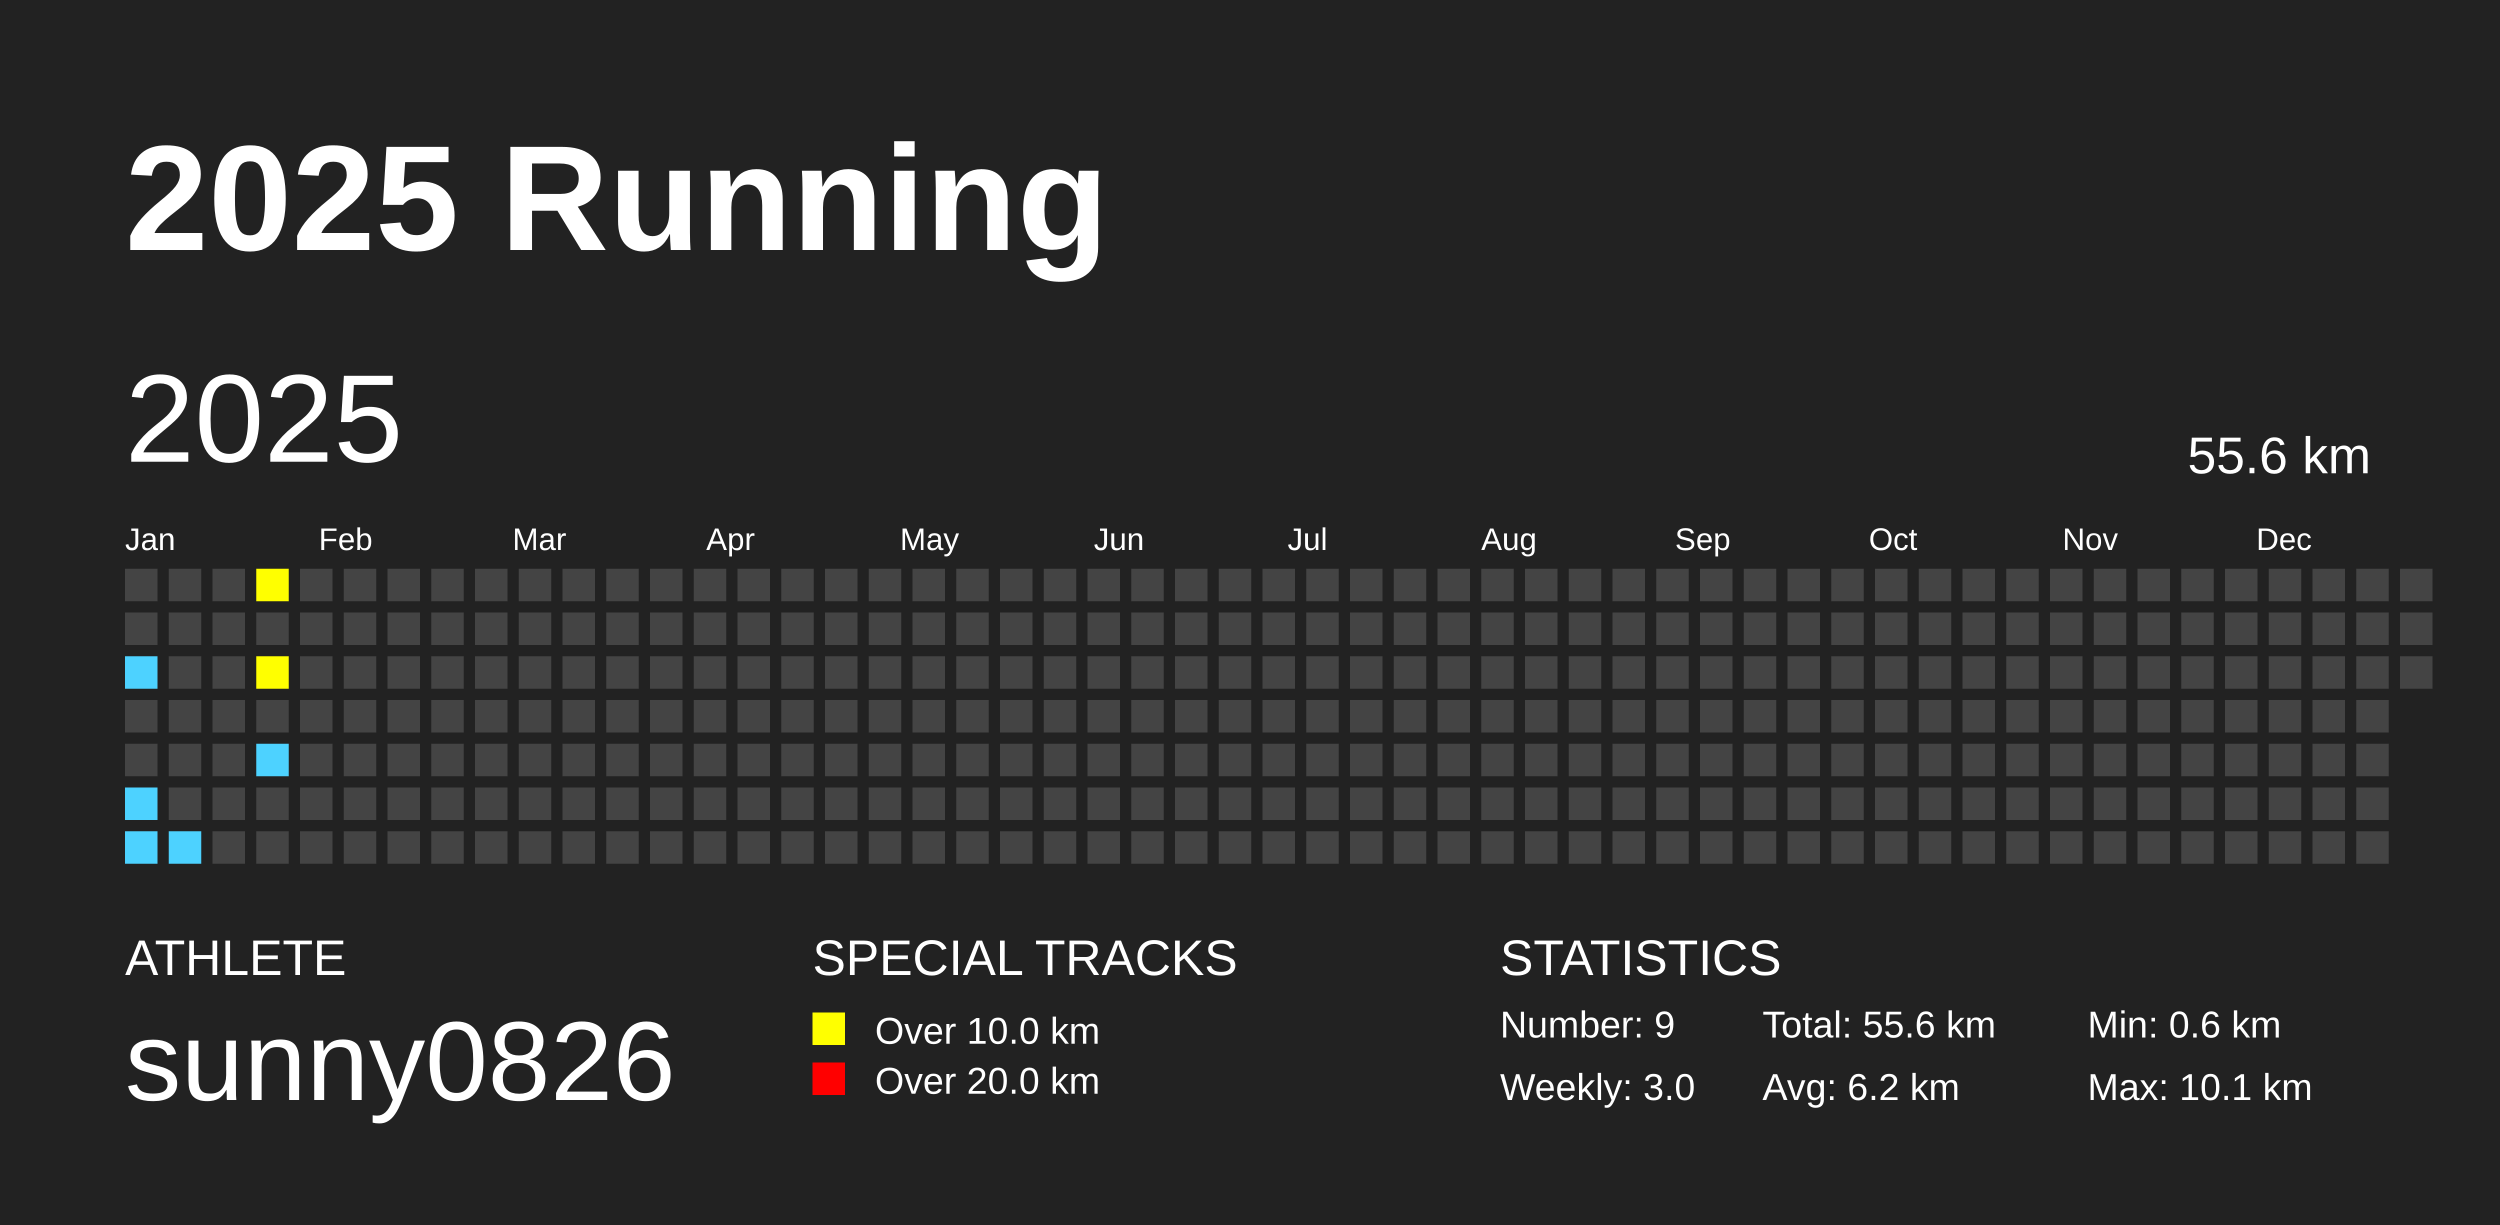
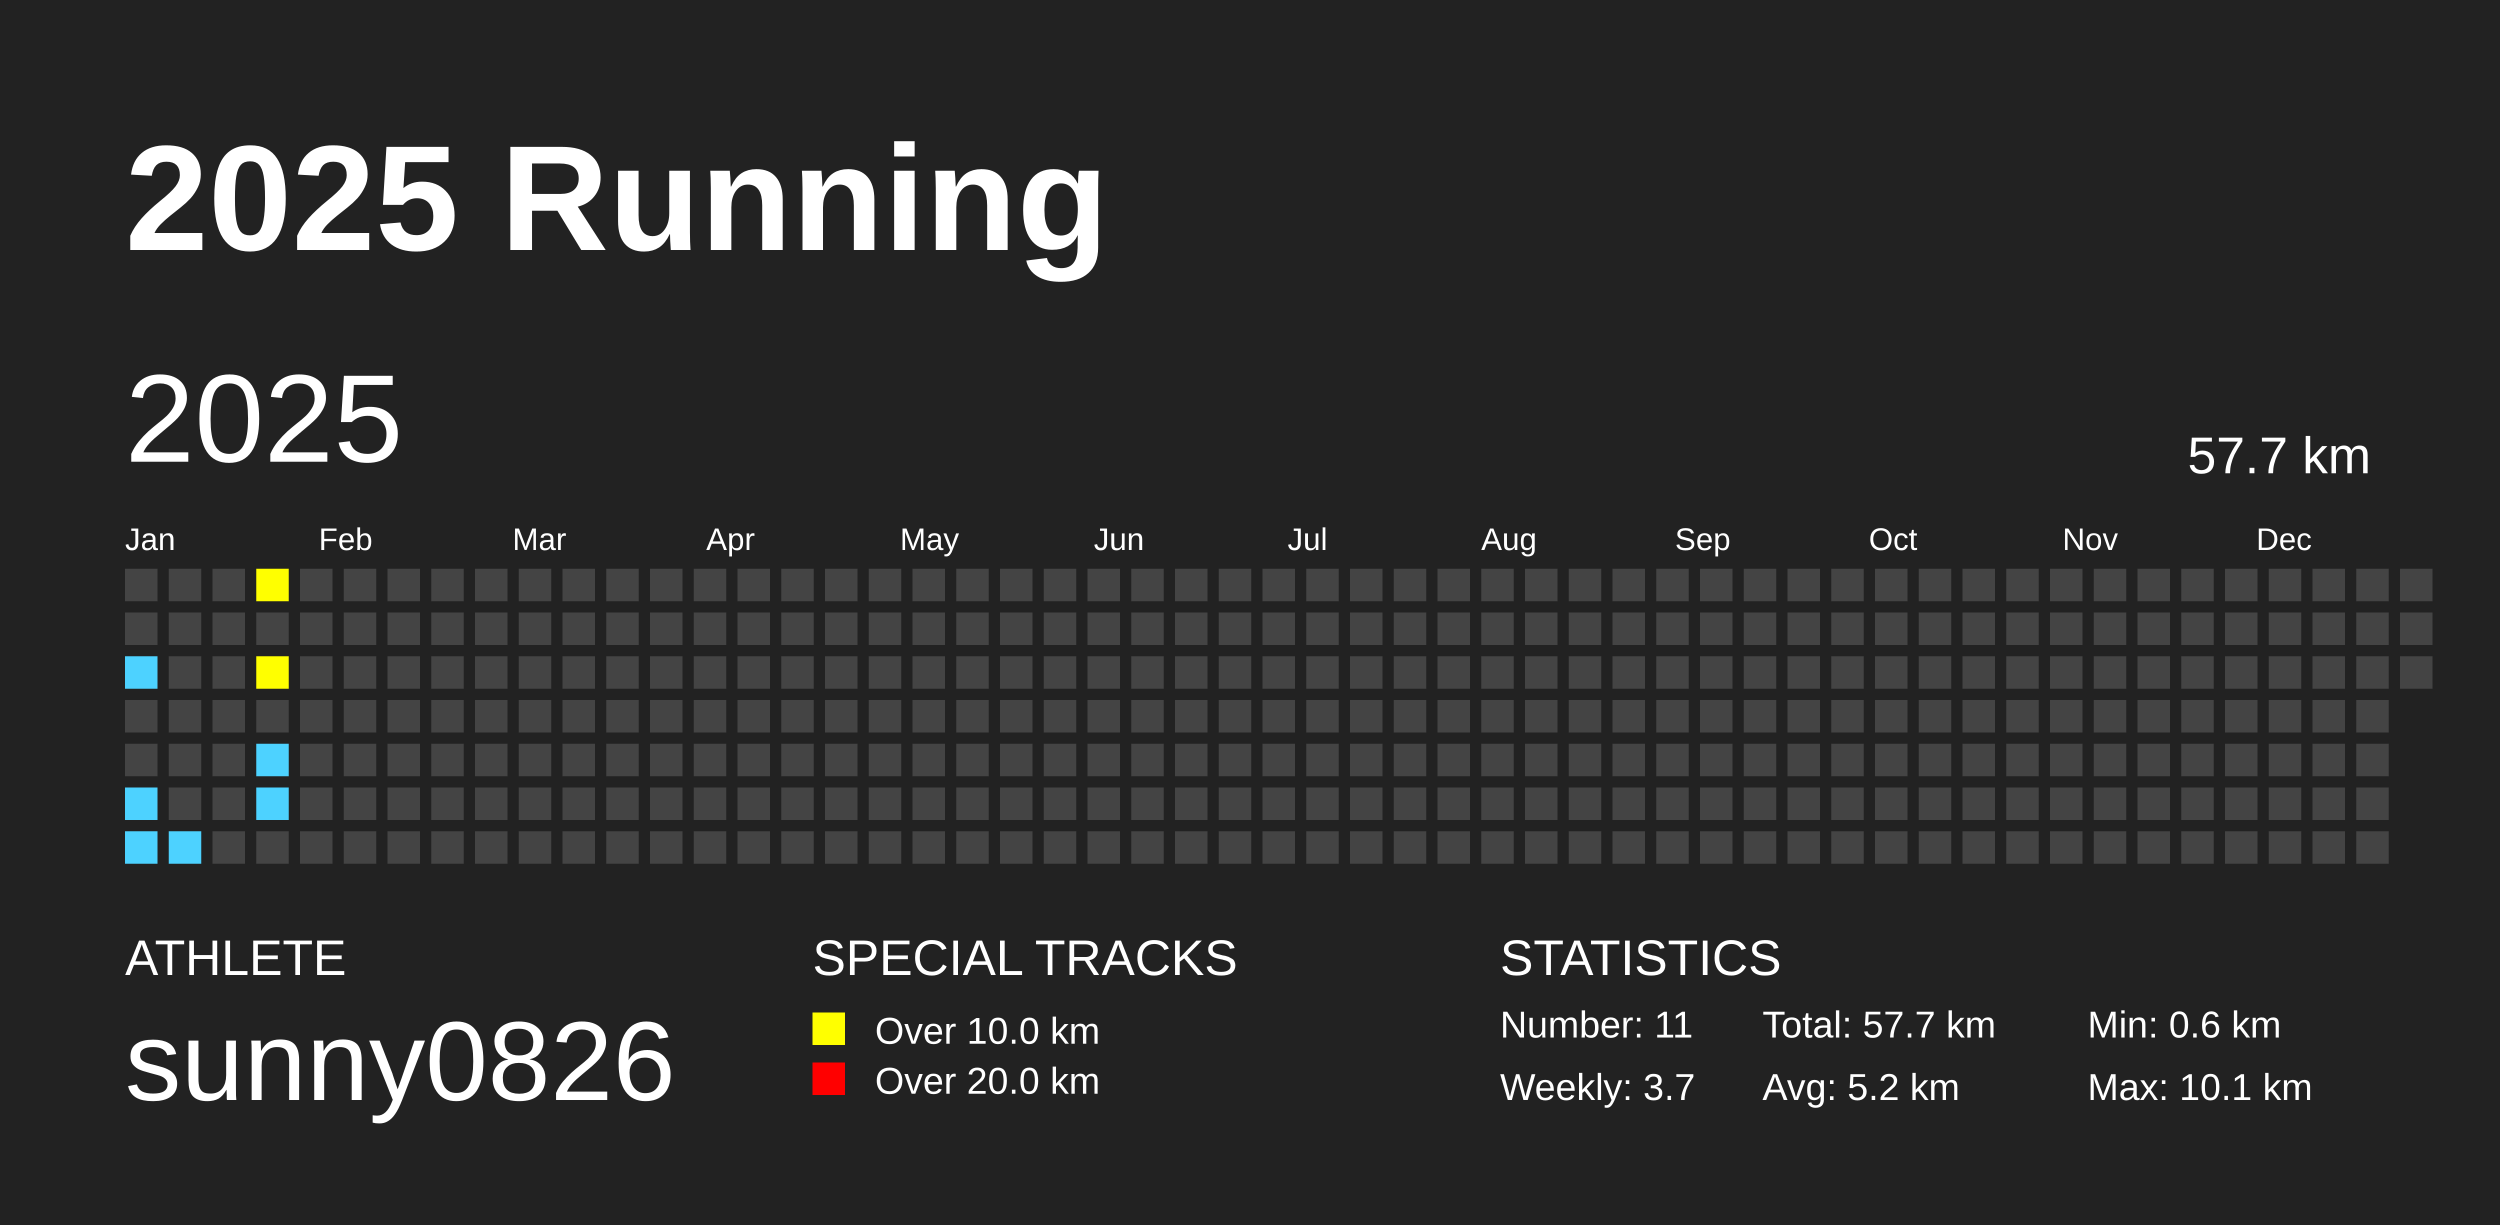
<svg xmlns="http://www.w3.org/2000/svg" baseProfile="full" height="98mm" version="1.1" viewBox="0,0,200,98" width="200mm">
  <defs />
  <rect fill="#222222" height="98" width="200" x="0" y="0" />
  <text fill="#FFFFFF" style="font-size:12px; font-family:Arial; font-weight:bold;" x="10" y="20">2025 Running</text>
  <text fill="#FFFFFF" style="font-size:4px; font-family:Arial" x="10" y="78">ATHLETE</text>
  <text fill="#FFFFFF" style="font-size:9px; font-family:Arial" x="10" y="88">sunny0826</text>
  <text fill="#FFFFFF" style="font-size:4px; font-family:Arial" x="65" y="78">SPECIAL TRACKS</text>
  <rect fill="yellow" height="2.6" width="2.6" x="65" y="81" />
  <text fill="#FFFFFF" style="font-size:3px; font-family:Arial" x="70" y="83.5">Over 10.0 km</text>
  <rect fill="red" height="2.6" width="2.6" x="65" y="85" />
  <text fill="#FFFFFF" style="font-size:3px; font-family:Arial" x="70" y="87.5">Over 20.0 km</text>
  <text fill="#FFFFFF" style="font-size:4px; font-family:Arial" x="120" y="78">STATISTICS</text>
-   <text fill="#FFFFFF" style="font-size:3px; font-family:Arial" x="120" y="83">Number: 9</text>
-   <text fill="#FFFFFF" style="font-size:3px; font-family:Arial" x="120" y="88">Weekly: 3.0</text>
-   <text fill="#FFFFFF" style="font-size:3px; font-family:Arial" x="141" y="83">Total: 55.6 km</text>
-   <text fill="#FFFFFF" style="font-size:3px; font-family:Arial" x="141" y="88">Avg: 6.2 km</text>
+   <text fill="#FFFFFF" style="font-size:3px; font-family:Arial" x="120" y="83">Number: 11</text>
+   <text fill="#FFFFFF" style="font-size:3px; font-family:Arial" x="120" y="88">Weekly: 3.7</text>
+   <text fill="#FFFFFF" style="font-size:3px; font-family:Arial" x="141" y="83">Total: 57.7 km</text>
+   <text fill="#FFFFFF" style="font-size:3px; font-family:Arial" x="141" y="88">Avg: 5.2 km</text>
  <text fill="#FFFFFF" style="font-size:3px; font-family:Arial" x="167" y="83">Min: 0.6 km</text>
  <text fill="#FFFFFF" style="font-size:3px; font-family:Arial" x="167" y="88">Max: 10.1 km</text>
  <text dominant-baseline="hanging" fill="#FFFFFF" style="font-size:10.0px; font-family:Arial;" x="10" y="30">2025</text>
-   <text dominant-baseline="hanging" fill="#FFFFFF" style="font-size:4.125px; font-family:Arial;" x="175" y="35">55.6 km</text>
+   <text dominant-baseline="hanging" fill="#FFFFFF" style="font-size:4.125px; font-family:Arial;" x="175" y="35">57.7 km</text>
  <text fill="#FFFFFF" style="font-size:2.5px; font-family:Arial" x="10.0" y="44">Jan</text>
  <text fill="#FFFFFF" style="font-size:2.5px; font-family:Arial" x="25.5" y="44">Feb</text>
  <text fill="#FFFFFF" style="font-size:2.5px; font-family:Arial" x="41.0" y="44">Mar</text>
  <text fill="#FFFFFF" style="font-size:2.5px; font-family:Arial" x="56.5" y="44">Apr</text>
  <text fill="#FFFFFF" style="font-size:2.5px; font-family:Arial" x="72.0" y="44">May</text>
  <text fill="#FFFFFF" style="font-size:2.5px; font-family:Arial" x="87.5" y="44">Jun</text>
  <text fill="#FFFFFF" style="font-size:2.5px; font-family:Arial" x="103.0" y="44">Jul</text>
  <text fill="#FFFFFF" style="font-size:2.5px; font-family:Arial" x="118.5" y="44">Aug</text>
  <text fill="#FFFFFF" style="font-size:2.5px; font-family:Arial" x="134.0" y="44">Sep</text>
  <text fill="#FFFFFF" style="font-size:2.5px; font-family:Arial" x="149.5" y="44">Oct</text>
  <text fill="#FFFFFF" style="font-size:2.5px; font-family:Arial" x="165.0" y="44">Nov</text>
  <text fill="#FFFFFF" style="font-size:2.5px; font-family:Arial" x="180.5" y="44">Dec</text>
  <rect fill="#444444" height="2.6" width="2.6" x="10.0" y="45.5" />
  <rect fill="#444444" height="2.6" width="2.6" x="10.0" y="49.0" />
  <rect fill="#4DD2FF" height="2.6" width="2.6" x="10.0" y="52.5" />
  <rect fill="#444444" height="2.6" width="2.6" x="10.0" y="56.0" />
  <rect fill="#444444" height="2.6" width="2.6" x="10.0" y="59.5" />
  <rect fill="#4DD2FF" height="2.6" width="2.6" x="10.0" y="63.0" />
  <rect fill="#4DD2FF" height="2.6" width="2.6" x="10.0" y="66.5" />
  <rect fill="#444444" height="2.6" width="2.6" x="13.5" y="45.5" />
  <rect fill="#444444" height="2.6" width="2.6" x="13.5" y="49.0" />
  <rect fill="#444444" height="2.6" width="2.6" x="13.5" y="52.5" />
  <rect fill="#444444" height="2.6" width="2.6" x="13.5" y="56.0" />
  <rect fill="#444444" height="2.6" width="2.6" x="13.5" y="59.5" />
  <rect fill="#444444" height="2.6" width="2.6" x="13.5" y="63.0" />
  <rect fill="#4DD2FF" height="2.6" width="2.6" x="13.5" y="66.5" />
  <rect fill="#444444" height="2.6" width="2.6" x="17.0" y="45.5" />
  <rect fill="#444444" height="2.6" width="2.6" x="17.0" y="49.0" />
  <rect fill="#444444" height="2.6" width="2.6" x="17.0" y="52.5" />
  <rect fill="#444444" height="2.6" width="2.6" x="17.0" y="56.0" />
  <rect fill="#444444" height="2.6" width="2.6" x="17.0" y="59.5" />
  <rect fill="#444444" height="2.6" width="2.6" x="17.0" y="63.0" />
  <rect fill="#444444" height="2.6" width="2.6" x="17.0" y="66.5" />
  <rect fill="yellow" height="2.6" width="2.6" x="20.5" y="45.5" />
  <rect fill="#444444" height="2.6" width="2.6" x="20.5" y="49.0" />
  <rect fill="yellow" height="2.6" width="2.6" x="20.5" y="52.5" />
  <rect fill="#444444" height="2.6" width="2.6" x="20.5" y="56.0" />
  <rect fill="#4DD2FF" height="2.6" width="2.6" x="20.5" y="59.5" />
-   <rect fill="#444444" height="2.6" width="2.6" x="20.5" y="63.0" />
+   <rect fill="#4DD2FF" height="2.6" width="2.6" x="20.5" y="63.0" />
  <rect fill="#444444" height="2.6" width="2.6" x="20.5" y="66.5" />
  <rect fill="#444444" height="2.6" width="2.6" x="24.0" y="45.5" />
  <rect fill="#444444" height="2.6" width="2.6" x="24.0" y="49.0" />
  <rect fill="#444444" height="2.6" width="2.6" x="24.0" y="52.5" />
  <rect fill="#444444" height="2.6" width="2.6" x="24.0" y="56.0" />
  <rect fill="#444444" height="2.6" width="2.6" x="24.0" y="59.5" />
  <rect fill="#444444" height="2.6" width="2.6" x="24.0" y="63.0" />
  <rect fill="#444444" height="2.6" width="2.6" x="24.0" y="66.5" />
  <rect fill="#444444" height="2.6" width="2.6" x="27.5" y="45.5" />
  <rect fill="#444444" height="2.6" width="2.6" x="27.5" y="49.0" />
  <rect fill="#444444" height="2.6" width="2.6" x="27.5" y="52.5" />
  <rect fill="#444444" height="2.6" width="2.6" x="27.5" y="56.0" />
  <rect fill="#444444" height="2.6" width="2.6" x="27.5" y="59.5" />
  <rect fill="#444444" height="2.6" width="2.6" x="27.5" y="63.0" />
  <rect fill="#444444" height="2.6" width="2.6" x="27.5" y="66.5" />
  <rect fill="#444444" height="2.6" width="2.6" x="31.0" y="45.5" />
  <rect fill="#444444" height="2.6" width="2.6" x="31.0" y="49.0" />
  <rect fill="#444444" height="2.6" width="2.6" x="31.0" y="52.5" />
  <rect fill="#444444" height="2.6" width="2.6" x="31.0" y="56.0" />
  <rect fill="#444444" height="2.6" width="2.6" x="31.0" y="59.5" />
  <rect fill="#444444" height="2.6" width="2.6" x="31.0" y="63.0" />
  <rect fill="#444444" height="2.6" width="2.6" x="31.0" y="66.5" />
  <rect fill="#444444" height="2.6" width="2.6" x="34.5" y="45.5" />
  <rect fill="#444444" height="2.6" width="2.6" x="34.5" y="49.0" />
  <rect fill="#444444" height="2.6" width="2.6" x="34.5" y="52.5" />
  <rect fill="#444444" height="2.6" width="2.6" x="34.5" y="56.0" />
  <rect fill="#444444" height="2.6" width="2.6" x="34.5" y="59.5" />
  <rect fill="#444444" height="2.6" width="2.6" x="34.5" y="63.0" />
  <rect fill="#444444" height="2.6" width="2.6" x="34.5" y="66.5" />
  <rect fill="#444444" height="2.6" width="2.6" x="38.0" y="45.5" />
  <rect fill="#444444" height="2.6" width="2.6" x="38.0" y="49.0" />
  <rect fill="#444444" height="2.6" width="2.6" x="38.0" y="52.5" />
  <rect fill="#444444" height="2.6" width="2.6" x="38.0" y="56.0" />
  <rect fill="#444444" height="2.6" width="2.6" x="38.0" y="59.5" />
  <rect fill="#444444" height="2.6" width="2.6" x="38.0" y="63.0" />
  <rect fill="#444444" height="2.6" width="2.6" x="38.0" y="66.5" />
  <rect fill="#444444" height="2.6" width="2.6" x="41.5" y="45.5" />
  <rect fill="#444444" height="2.6" width="2.6" x="41.5" y="49.0" />
  <rect fill="#444444" height="2.6" width="2.6" x="41.5" y="52.5" />
  <rect fill="#444444" height="2.6" width="2.6" x="41.5" y="56.0" />
  <rect fill="#444444" height="2.6" width="2.6" x="41.5" y="59.5" />
  <rect fill="#444444" height="2.6" width="2.6" x="41.5" y="63.0" />
  <rect fill="#444444" height="2.6" width="2.6" x="41.5" y="66.5" />
  <rect fill="#444444" height="2.6" width="2.6" x="45.0" y="45.5" />
  <rect fill="#444444" height="2.6" width="2.6" x="45.0" y="49.0" />
  <rect fill="#444444" height="2.6" width="2.6" x="45.0" y="52.5" />
  <rect fill="#444444" height="2.6" width="2.6" x="45.0" y="56.0" />
  <rect fill="#444444" height="2.6" width="2.6" x="45.0" y="59.5" />
  <rect fill="#444444" height="2.6" width="2.6" x="45.0" y="63.0" />
  <rect fill="#444444" height="2.6" width="2.6" x="45.0" y="66.5" />
  <rect fill="#444444" height="2.6" width="2.6" x="48.5" y="45.5" />
  <rect fill="#444444" height="2.6" width="2.6" x="48.5" y="49.0" />
  <rect fill="#444444" height="2.6" width="2.6" x="48.5" y="52.5" />
  <rect fill="#444444" height="2.6" width="2.6" x="48.5" y="56.0" />
  <rect fill="#444444" height="2.6" width="2.6" x="48.5" y="59.5" />
  <rect fill="#444444" height="2.6" width="2.6" x="48.5" y="63.0" />
  <rect fill="#444444" height="2.6" width="2.6" x="48.5" y="66.5" />
  <rect fill="#444444" height="2.6" width="2.6" x="52.0" y="45.5" />
  <rect fill="#444444" height="2.6" width="2.6" x="52.0" y="49.0" />
  <rect fill="#444444" height="2.6" width="2.6" x="52.0" y="52.5" />
  <rect fill="#444444" height="2.6" width="2.6" x="52.0" y="56.0" />
  <rect fill="#444444" height="2.6" width="2.6" x="52.0" y="59.5" />
  <rect fill="#444444" height="2.6" width="2.6" x="52.0" y="63.0" />
  <rect fill="#444444" height="2.6" width="2.6" x="52.0" y="66.5" />
  <rect fill="#444444" height="2.6" width="2.6" x="55.5" y="45.5" />
  <rect fill="#444444" height="2.6" width="2.6" x="55.5" y="49.0" />
  <rect fill="#444444" height="2.6" width="2.6" x="55.5" y="52.5" />
  <rect fill="#444444" height="2.6" width="2.6" x="55.5" y="56.0" />
  <rect fill="#444444" height="2.6" width="2.6" x="55.5" y="59.5" />
  <rect fill="#444444" height="2.6" width="2.6" x="55.5" y="63.0" />
  <rect fill="#444444" height="2.6" width="2.6" x="55.5" y="66.5" />
  <rect fill="#444444" height="2.6" width="2.6" x="59.0" y="45.5" />
  <rect fill="#444444" height="2.6" width="2.6" x="59.0" y="49.0" />
  <rect fill="#444444" height="2.6" width="2.6" x="59.0" y="52.5" />
  <rect fill="#444444" height="2.6" width="2.6" x="59.0" y="56.0" />
  <rect fill="#444444" height="2.6" width="2.6" x="59.0" y="59.5" />
  <rect fill="#444444" height="2.6" width="2.6" x="59.0" y="63.0" />
  <rect fill="#444444" height="2.6" width="2.6" x="59.0" y="66.5" />
  <rect fill="#444444" height="2.6" width="2.6" x="62.5" y="45.5" />
  <rect fill="#444444" height="2.6" width="2.6" x="62.5" y="49.0" />
  <rect fill="#444444" height="2.6" width="2.6" x="62.5" y="52.5" />
  <rect fill="#444444" height="2.6" width="2.6" x="62.5" y="56.0" />
  <rect fill="#444444" height="2.6" width="2.6" x="62.5" y="59.5" />
  <rect fill="#444444" height="2.6" width="2.6" x="62.5" y="63.0" />
  <rect fill="#444444" height="2.6" width="2.6" x="62.5" y="66.5" />
  <rect fill="#444444" height="2.6" width="2.6" x="66.0" y="45.5" />
  <rect fill="#444444" height="2.6" width="2.6" x="66.0" y="49.0" />
  <rect fill="#444444" height="2.6" width="2.6" x="66.0" y="52.5" />
  <rect fill="#444444" height="2.6" width="2.6" x="66.0" y="56.0" />
  <rect fill="#444444" height="2.6" width="2.6" x="66.0" y="59.5" />
  <rect fill="#444444" height="2.6" width="2.6" x="66.0" y="63.0" />
  <rect fill="#444444" height="2.6" width="2.6" x="66.0" y="66.5" />
  <rect fill="#444444" height="2.6" width="2.6" x="69.5" y="45.5" />
  <rect fill="#444444" height="2.6" width="2.6" x="69.5" y="49.0" />
  <rect fill="#444444" height="2.6" width="2.6" x="69.5" y="52.5" />
  <rect fill="#444444" height="2.6" width="2.6" x="69.5" y="56.0" />
  <rect fill="#444444" height="2.6" width="2.6" x="69.5" y="59.5" />
  <rect fill="#444444" height="2.6" width="2.6" x="69.5" y="63.0" />
  <rect fill="#444444" height="2.6" width="2.6" x="69.5" y="66.5" />
  <rect fill="#444444" height="2.6" width="2.6" x="73.0" y="45.5" />
  <rect fill="#444444" height="2.6" width="2.6" x="73.0" y="49.0" />
  <rect fill="#444444" height="2.6" width="2.6" x="73.0" y="52.5" />
  <rect fill="#444444" height="2.6" width="2.6" x="73.0" y="56.0" />
  <rect fill="#444444" height="2.6" width="2.6" x="73.0" y="59.5" />
  <rect fill="#444444" height="2.6" width="2.6" x="73.0" y="63.0" />
  <rect fill="#444444" height="2.6" width="2.6" x="73.0" y="66.5" />
  <rect fill="#444444" height="2.6" width="2.6" x="76.5" y="45.5" />
  <rect fill="#444444" height="2.6" width="2.6" x="76.5" y="49.0" />
  <rect fill="#444444" height="2.6" width="2.6" x="76.5" y="52.5" />
  <rect fill="#444444" height="2.6" width="2.6" x="76.5" y="56.0" />
  <rect fill="#444444" height="2.6" width="2.6" x="76.5" y="59.5" />
  <rect fill="#444444" height="2.6" width="2.6" x="76.5" y="63.0" />
  <rect fill="#444444" height="2.6" width="2.6" x="76.5" y="66.5" />
  <rect fill="#444444" height="2.6" width="2.6" x="80.0" y="45.5" />
  <rect fill="#444444" height="2.6" width="2.6" x="80.0" y="49.0" />
  <rect fill="#444444" height="2.6" width="2.6" x="80.0" y="52.5" />
  <rect fill="#444444" height="2.6" width="2.6" x="80.0" y="56.0" />
  <rect fill="#444444" height="2.6" width="2.6" x="80.0" y="59.5" />
  <rect fill="#444444" height="2.6" width="2.6" x="80.0" y="63.0" />
  <rect fill="#444444" height="2.6" width="2.6" x="80.0" y="66.5" />
  <rect fill="#444444" height="2.6" width="2.6" x="83.5" y="45.5" />
  <rect fill="#444444" height="2.6" width="2.6" x="83.5" y="49.0" />
  <rect fill="#444444" height="2.6" width="2.6" x="83.5" y="52.5" />
  <rect fill="#444444" height="2.6" width="2.6" x="83.5" y="56.0" />
  <rect fill="#444444" height="2.6" width="2.6" x="83.5" y="59.5" />
  <rect fill="#444444" height="2.6" width="2.6" x="83.5" y="63.0" />
  <rect fill="#444444" height="2.6" width="2.6" x="83.5" y="66.5" />
  <rect fill="#444444" height="2.6" width="2.6" x="87.0" y="45.5" />
  <rect fill="#444444" height="2.6" width="2.6" x="87.0" y="49.0" />
  <rect fill="#444444" height="2.6" width="2.6" x="87.0" y="52.5" />
  <rect fill="#444444" height="2.6" width="2.6" x="87.0" y="56.0" />
  <rect fill="#444444" height="2.6" width="2.6" x="87.0" y="59.5" />
  <rect fill="#444444" height="2.6" width="2.6" x="87.0" y="63.0" />
  <rect fill="#444444" height="2.6" width="2.6" x="87.0" y="66.5" />
  <rect fill="#444444" height="2.6" width="2.6" x="90.5" y="45.5" />
  <rect fill="#444444" height="2.6" width="2.6" x="90.5" y="49.0" />
  <rect fill="#444444" height="2.6" width="2.6" x="90.5" y="52.5" />
  <rect fill="#444444" height="2.6" width="2.6" x="90.5" y="56.0" />
  <rect fill="#444444" height="2.6" width="2.6" x="90.5" y="59.5" />
  <rect fill="#444444" height="2.6" width="2.6" x="90.5" y="63.0" />
  <rect fill="#444444" height="2.6" width="2.6" x="90.5" y="66.5" />
  <rect fill="#444444" height="2.6" width="2.6" x="94.0" y="45.5" />
  <rect fill="#444444" height="2.6" width="2.6" x="94.0" y="49.0" />
  <rect fill="#444444" height="2.6" width="2.6" x="94.0" y="52.5" />
  <rect fill="#444444" height="2.6" width="2.6" x="94.0" y="56.0" />
  <rect fill="#444444" height="2.6" width="2.6" x="94.0" y="59.5" />
  <rect fill="#444444" height="2.6" width="2.6" x="94.0" y="63.0" />
  <rect fill="#444444" height="2.6" width="2.6" x="94.0" y="66.5" />
  <rect fill="#444444" height="2.6" width="2.6" x="97.5" y="45.5" />
  <rect fill="#444444" height="2.6" width="2.6" x="97.5" y="49.0" />
  <rect fill="#444444" height="2.6" width="2.6" x="97.5" y="52.5" />
  <rect fill="#444444" height="2.6" width="2.6" x="97.5" y="56.0" />
  <rect fill="#444444" height="2.6" width="2.6" x="97.5" y="59.5" />
  <rect fill="#444444" height="2.6" width="2.6" x="97.5" y="63.0" />
  <rect fill="#444444" height="2.6" width="2.6" x="97.5" y="66.5" />
  <rect fill="#444444" height="2.6" width="2.6" x="101.0" y="45.5" />
  <rect fill="#444444" height="2.6" width="2.6" x="101.0" y="49.0" />
  <rect fill="#444444" height="2.6" width="2.6" x="101.0" y="52.5" />
  <rect fill="#444444" height="2.6" width="2.6" x="101.0" y="56.0" />
  <rect fill="#444444" height="2.6" width="2.6" x="101.0" y="59.5" />
  <rect fill="#444444" height="2.6" width="2.6" x="101.0" y="63.0" />
  <rect fill="#444444" height="2.6" width="2.6" x="101.0" y="66.5" />
  <rect fill="#444444" height="2.6" width="2.6" x="104.5" y="45.5" />
  <rect fill="#444444" height="2.6" width="2.6" x="104.5" y="49.0" />
  <rect fill="#444444" height="2.6" width="2.6" x="104.5" y="52.5" />
  <rect fill="#444444" height="2.6" width="2.6" x="104.5" y="56.0" />
  <rect fill="#444444" height="2.6" width="2.6" x="104.5" y="59.5" />
  <rect fill="#444444" height="2.6" width="2.6" x="104.5" y="63.0" />
  <rect fill="#444444" height="2.6" width="2.6" x="104.5" y="66.5" />
  <rect fill="#444444" height="2.6" width="2.6" x="108.0" y="45.5" />
  <rect fill="#444444" height="2.6" width="2.6" x="108.0" y="49.0" />
  <rect fill="#444444" height="2.6" width="2.6" x="108.0" y="52.5" />
  <rect fill="#444444" height="2.6" width="2.6" x="108.0" y="56.0" />
  <rect fill="#444444" height="2.6" width="2.6" x="108.0" y="59.5" />
  <rect fill="#444444" height="2.6" width="2.6" x="108.0" y="63.0" />
  <rect fill="#444444" height="2.6" width="2.6" x="108.0" y="66.5" />
  <rect fill="#444444" height="2.6" width="2.6" x="111.5" y="45.5" />
  <rect fill="#444444" height="2.6" width="2.6" x="111.5" y="49.0" />
  <rect fill="#444444" height="2.6" width="2.6" x="111.5" y="52.5" />
  <rect fill="#444444" height="2.6" width="2.6" x="111.5" y="56.0" />
  <rect fill="#444444" height="2.6" width="2.6" x="111.5" y="59.5" />
  <rect fill="#444444" height="2.6" width="2.6" x="111.5" y="63.0" />
  <rect fill="#444444" height="2.6" width="2.6" x="111.5" y="66.5" />
  <rect fill="#444444" height="2.6" width="2.6" x="115.0" y="45.5" />
  <rect fill="#444444" height="2.6" width="2.6" x="115.0" y="49.0" />
  <rect fill="#444444" height="2.6" width="2.6" x="115.0" y="52.5" />
  <rect fill="#444444" height="2.6" width="2.6" x="115.0" y="56.0" />
  <rect fill="#444444" height="2.6" width="2.6" x="115.0" y="59.5" />
  <rect fill="#444444" height="2.6" width="2.6" x="115.0" y="63.0" />
  <rect fill="#444444" height="2.6" width="2.6" x="115.0" y="66.5" />
  <rect fill="#444444" height="2.6" width="2.6" x="118.5" y="45.5" />
  <rect fill="#444444" height="2.6" width="2.6" x="118.5" y="49.0" />
  <rect fill="#444444" height="2.6" width="2.6" x="118.5" y="52.5" />
  <rect fill="#444444" height="2.6" width="2.6" x="118.5" y="56.0" />
  <rect fill="#444444" height="2.6" width="2.6" x="118.5" y="59.5" />
  <rect fill="#444444" height="2.6" width="2.6" x="118.5" y="63.0" />
  <rect fill="#444444" height="2.6" width="2.6" x="118.5" y="66.5" />
  <rect fill="#444444" height="2.6" width="2.6" x="122.0" y="45.5" />
  <rect fill="#444444" height="2.6" width="2.6" x="122.0" y="49.0" />
  <rect fill="#444444" height="2.6" width="2.6" x="122.0" y="52.5" />
  <rect fill="#444444" height="2.6" width="2.6" x="122.0" y="56.0" />
  <rect fill="#444444" height="2.6" width="2.6" x="122.0" y="59.5" />
  <rect fill="#444444" height="2.6" width="2.6" x="122.0" y="63.0" />
  <rect fill="#444444" height="2.6" width="2.6" x="122.0" y="66.5" />
  <rect fill="#444444" height="2.6" width="2.6" x="125.5" y="45.5" />
  <rect fill="#444444" height="2.6" width="2.6" x="125.5" y="49.0" />
  <rect fill="#444444" height="2.6" width="2.6" x="125.5" y="52.5" />
  <rect fill="#444444" height="2.6" width="2.6" x="125.5" y="56.0" />
  <rect fill="#444444" height="2.6" width="2.6" x="125.5" y="59.5" />
  <rect fill="#444444" height="2.6" width="2.6" x="125.5" y="63.0" />
  <rect fill="#444444" height="2.6" width="2.6" x="125.5" y="66.5" />
  <rect fill="#444444" height="2.6" width="2.6" x="129.0" y="45.5" />
  <rect fill="#444444" height="2.6" width="2.6" x="129.0" y="49.0" />
  <rect fill="#444444" height="2.6" width="2.6" x="129.0" y="52.5" />
  <rect fill="#444444" height="2.6" width="2.6" x="129.0" y="56.0" />
  <rect fill="#444444" height="2.6" width="2.6" x="129.0" y="59.5" />
  <rect fill="#444444" height="2.6" width="2.6" x="129.0" y="63.0" />
  <rect fill="#444444" height="2.6" width="2.6" x="129.0" y="66.5" />
  <rect fill="#444444" height="2.6" width="2.6" x="132.5" y="45.5" />
  <rect fill="#444444" height="2.6" width="2.6" x="132.5" y="49.0" />
  <rect fill="#444444" height="2.6" width="2.6" x="132.5" y="52.5" />
  <rect fill="#444444" height="2.6" width="2.6" x="132.5" y="56.0" />
  <rect fill="#444444" height="2.6" width="2.6" x="132.5" y="59.5" />
  <rect fill="#444444" height="2.6" width="2.6" x="132.5" y="63.0" />
  <rect fill="#444444" height="2.6" width="2.6" x="132.5" y="66.5" />
  <rect fill="#444444" height="2.6" width="2.6" x="136.0" y="45.5" />
  <rect fill="#444444" height="2.6" width="2.6" x="136.0" y="49.0" />
  <rect fill="#444444" height="2.6" width="2.6" x="136.0" y="52.5" />
  <rect fill="#444444" height="2.6" width="2.6" x="136.0" y="56.0" />
  <rect fill="#444444" height="2.6" width="2.6" x="136.0" y="59.5" />
  <rect fill="#444444" height="2.6" width="2.6" x="136.0" y="63.0" />
  <rect fill="#444444" height="2.6" width="2.6" x="136.0" y="66.5" />
  <rect fill="#444444" height="2.6" width="2.6" x="139.5" y="45.5" />
  <rect fill="#444444" height="2.6" width="2.6" x="139.5" y="49.0" />
  <rect fill="#444444" height="2.6" width="2.6" x="139.5" y="52.5" />
  <rect fill="#444444" height="2.6" width="2.6" x="139.5" y="56.0" />
  <rect fill="#444444" height="2.6" width="2.6" x="139.5" y="59.5" />
  <rect fill="#444444" height="2.6" width="2.6" x="139.5" y="63.0" />
  <rect fill="#444444" height="2.6" width="2.6" x="139.5" y="66.5" />
  <rect fill="#444444" height="2.6" width="2.6" x="143.0" y="45.5" />
  <rect fill="#444444" height="2.6" width="2.6" x="143.0" y="49.0" />
  <rect fill="#444444" height="2.6" width="2.6" x="143.0" y="52.5" />
  <rect fill="#444444" height="2.6" width="2.6" x="143.0" y="56.0" />
  <rect fill="#444444" height="2.6" width="2.6" x="143.0" y="59.5" />
  <rect fill="#444444" height="2.6" width="2.6" x="143.0" y="63.0" />
  <rect fill="#444444" height="2.6" width="2.6" x="143.0" y="66.5" />
  <rect fill="#444444" height="2.6" width="2.6" x="146.5" y="45.5" />
  <rect fill="#444444" height="2.6" width="2.6" x="146.5" y="49.0" />
  <rect fill="#444444" height="2.6" width="2.6" x="146.5" y="52.5" />
  <rect fill="#444444" height="2.6" width="2.6" x="146.5" y="56.0" />
  <rect fill="#444444" height="2.6" width="2.6" x="146.5" y="59.5" />
  <rect fill="#444444" height="2.6" width="2.6" x="146.5" y="63.0" />
  <rect fill="#444444" height="2.6" width="2.6" x="146.5" y="66.5" />
  <rect fill="#444444" height="2.6" width="2.6" x="150.0" y="45.5" />
  <rect fill="#444444" height="2.6" width="2.6" x="150.0" y="49.0" />
  <rect fill="#444444" height="2.6" width="2.6" x="150.0" y="52.5" />
  <rect fill="#444444" height="2.6" width="2.6" x="150.0" y="56.0" />
  <rect fill="#444444" height="2.6" width="2.6" x="150.0" y="59.5" />
  <rect fill="#444444" height="2.6" width="2.6" x="150.0" y="63.0" />
  <rect fill="#444444" height="2.6" width="2.6" x="150.0" y="66.5" />
  <rect fill="#444444" height="2.6" width="2.6" x="153.5" y="45.5" />
  <rect fill="#444444" height="2.6" width="2.6" x="153.5" y="49.0" />
  <rect fill="#444444" height="2.6" width="2.6" x="153.5" y="52.5" />
  <rect fill="#444444" height="2.6" width="2.6" x="153.5" y="56.0" />
  <rect fill="#444444" height="2.6" width="2.6" x="153.5" y="59.5" />
  <rect fill="#444444" height="2.6" width="2.6" x="153.5" y="63.0" />
  <rect fill="#444444" height="2.6" width="2.6" x="153.5" y="66.5" />
  <rect fill="#444444" height="2.6" width="2.6" x="157.0" y="45.5" />
  <rect fill="#444444" height="2.6" width="2.6" x="157.0" y="49.0" />
  <rect fill="#444444" height="2.6" width="2.6" x="157.0" y="52.5" />
  <rect fill="#444444" height="2.6" width="2.6" x="157.0" y="56.0" />
  <rect fill="#444444" height="2.6" width="2.6" x="157.0" y="59.5" />
  <rect fill="#444444" height="2.6" width="2.6" x="157.0" y="63.0" />
  <rect fill="#444444" height="2.6" width="2.6" x="157.0" y="66.5" />
  <rect fill="#444444" height="2.6" width="2.6" x="160.5" y="45.5" />
  <rect fill="#444444" height="2.6" width="2.6" x="160.5" y="49.0" />
  <rect fill="#444444" height="2.6" width="2.6" x="160.5" y="52.5" />
  <rect fill="#444444" height="2.6" width="2.6" x="160.5" y="56.0" />
  <rect fill="#444444" height="2.6" width="2.6" x="160.5" y="59.5" />
  <rect fill="#444444" height="2.6" width="2.6" x="160.5" y="63.0" />
  <rect fill="#444444" height="2.6" width="2.6" x="160.5" y="66.5" />
  <rect fill="#444444" height="2.6" width="2.6" x="164.0" y="45.5" />
  <rect fill="#444444" height="2.6" width="2.6" x="164.0" y="49.0" />
  <rect fill="#444444" height="2.6" width="2.6" x="164.0" y="52.5" />
  <rect fill="#444444" height="2.6" width="2.6" x="164.0" y="56.0" />
  <rect fill="#444444" height="2.6" width="2.6" x="164.0" y="59.5" />
  <rect fill="#444444" height="2.6" width="2.6" x="164.0" y="63.0" />
  <rect fill="#444444" height="2.6" width="2.6" x="164.0" y="66.5" />
  <rect fill="#444444" height="2.6" width="2.6" x="167.5" y="45.5" />
  <rect fill="#444444" height="2.6" width="2.6" x="167.5" y="49.0" />
  <rect fill="#444444" height="2.6" width="2.6" x="167.5" y="52.5" />
  <rect fill="#444444" height="2.6" width="2.6" x="167.5" y="56.0" />
  <rect fill="#444444" height="2.6" width="2.6" x="167.5" y="59.5" />
  <rect fill="#444444" height="2.6" width="2.6" x="167.5" y="63.0" />
  <rect fill="#444444" height="2.6" width="2.6" x="167.5" y="66.5" />
  <rect fill="#444444" height="2.6" width="2.6" x="171.0" y="45.5" />
  <rect fill="#444444" height="2.6" width="2.6" x="171.0" y="49.0" />
  <rect fill="#444444" height="2.6" width="2.6" x="171.0" y="52.5" />
  <rect fill="#444444" height="2.6" width="2.6" x="171.0" y="56.0" />
  <rect fill="#444444" height="2.6" width="2.6" x="171.0" y="59.5" />
  <rect fill="#444444" height="2.6" width="2.6" x="171.0" y="63.0" />
  <rect fill="#444444" height="2.6" width="2.6" x="171.0" y="66.5" />
  <rect fill="#444444" height="2.6" width="2.6" x="174.5" y="45.5" />
  <rect fill="#444444" height="2.6" width="2.6" x="174.5" y="49.0" />
  <rect fill="#444444" height="2.6" width="2.6" x="174.5" y="52.5" />
  <rect fill="#444444" height="2.6" width="2.6" x="174.5" y="56.0" />
  <rect fill="#444444" height="2.6" width="2.6" x="174.5" y="59.5" />
  <rect fill="#444444" height="2.6" width="2.6" x="174.5" y="63.0" />
  <rect fill="#444444" height="2.6" width="2.6" x="174.5" y="66.5" />
  <rect fill="#444444" height="2.6" width="2.6" x="178.0" y="45.5" />
  <rect fill="#444444" height="2.6" width="2.6" x="178.0" y="49.0" />
  <rect fill="#444444" height="2.6" width="2.6" x="178.0" y="52.5" />
  <rect fill="#444444" height="2.6" width="2.6" x="178.0" y="56.0" />
  <rect fill="#444444" height="2.6" width="2.6" x="178.0" y="59.5" />
  <rect fill="#444444" height="2.6" width="2.6" x="178.0" y="63.0" />
  <rect fill="#444444" height="2.6" width="2.6" x="178.0" y="66.5" />
  <rect fill="#444444" height="2.6" width="2.6" x="181.5" y="45.5" />
  <rect fill="#444444" height="2.6" width="2.6" x="181.5" y="49.0" />
  <rect fill="#444444" height="2.6" width="2.6" x="181.5" y="52.5" />
  <rect fill="#444444" height="2.6" width="2.6" x="181.5" y="56.0" />
  <rect fill="#444444" height="2.6" width="2.6" x="181.5" y="59.5" />
  <rect fill="#444444" height="2.6" width="2.6" x="181.5" y="63.0" />
  <rect fill="#444444" height="2.6" width="2.6" x="181.5" y="66.5" />
  <rect fill="#444444" height="2.6" width="2.6" x="185.0" y="45.5" />
  <rect fill="#444444" height="2.6" width="2.6" x="185.0" y="49.0" />
  <rect fill="#444444" height="2.6" width="2.6" x="185.0" y="52.5" />
  <rect fill="#444444" height="2.6" width="2.6" x="185.0" y="56.0" />
  <rect fill="#444444" height="2.6" width="2.6" x="185.0" y="59.5" />
  <rect fill="#444444" height="2.6" width="2.6" x="185.0" y="63.0" />
  <rect fill="#444444" height="2.6" width="2.6" x="185.0" y="66.5" />
  <rect fill="#444444" height="2.6" width="2.6" x="188.5" y="45.5" />
  <rect fill="#444444" height="2.6" width="2.6" x="188.5" y="49.0" />
  <rect fill="#444444" height="2.6" width="2.6" x="188.5" y="52.5" />
  <rect fill="#444444" height="2.6" width="2.6" x="188.5" y="56.0" />
  <rect fill="#444444" height="2.6" width="2.6" x="188.5" y="59.5" />
  <rect fill="#444444" height="2.6" width="2.6" x="188.5" y="63.0" />
  <rect fill="#444444" height="2.6" width="2.6" x="188.5" y="66.5" />
  <rect fill="#444444" height="2.6" width="2.6" x="192.0" y="45.5" />
  <rect fill="#444444" height="2.6" width="2.6" x="192.0" y="49.0" />
  <rect fill="#444444" height="2.6" width="2.6" x="192.0" y="52.5" />
</svg>
